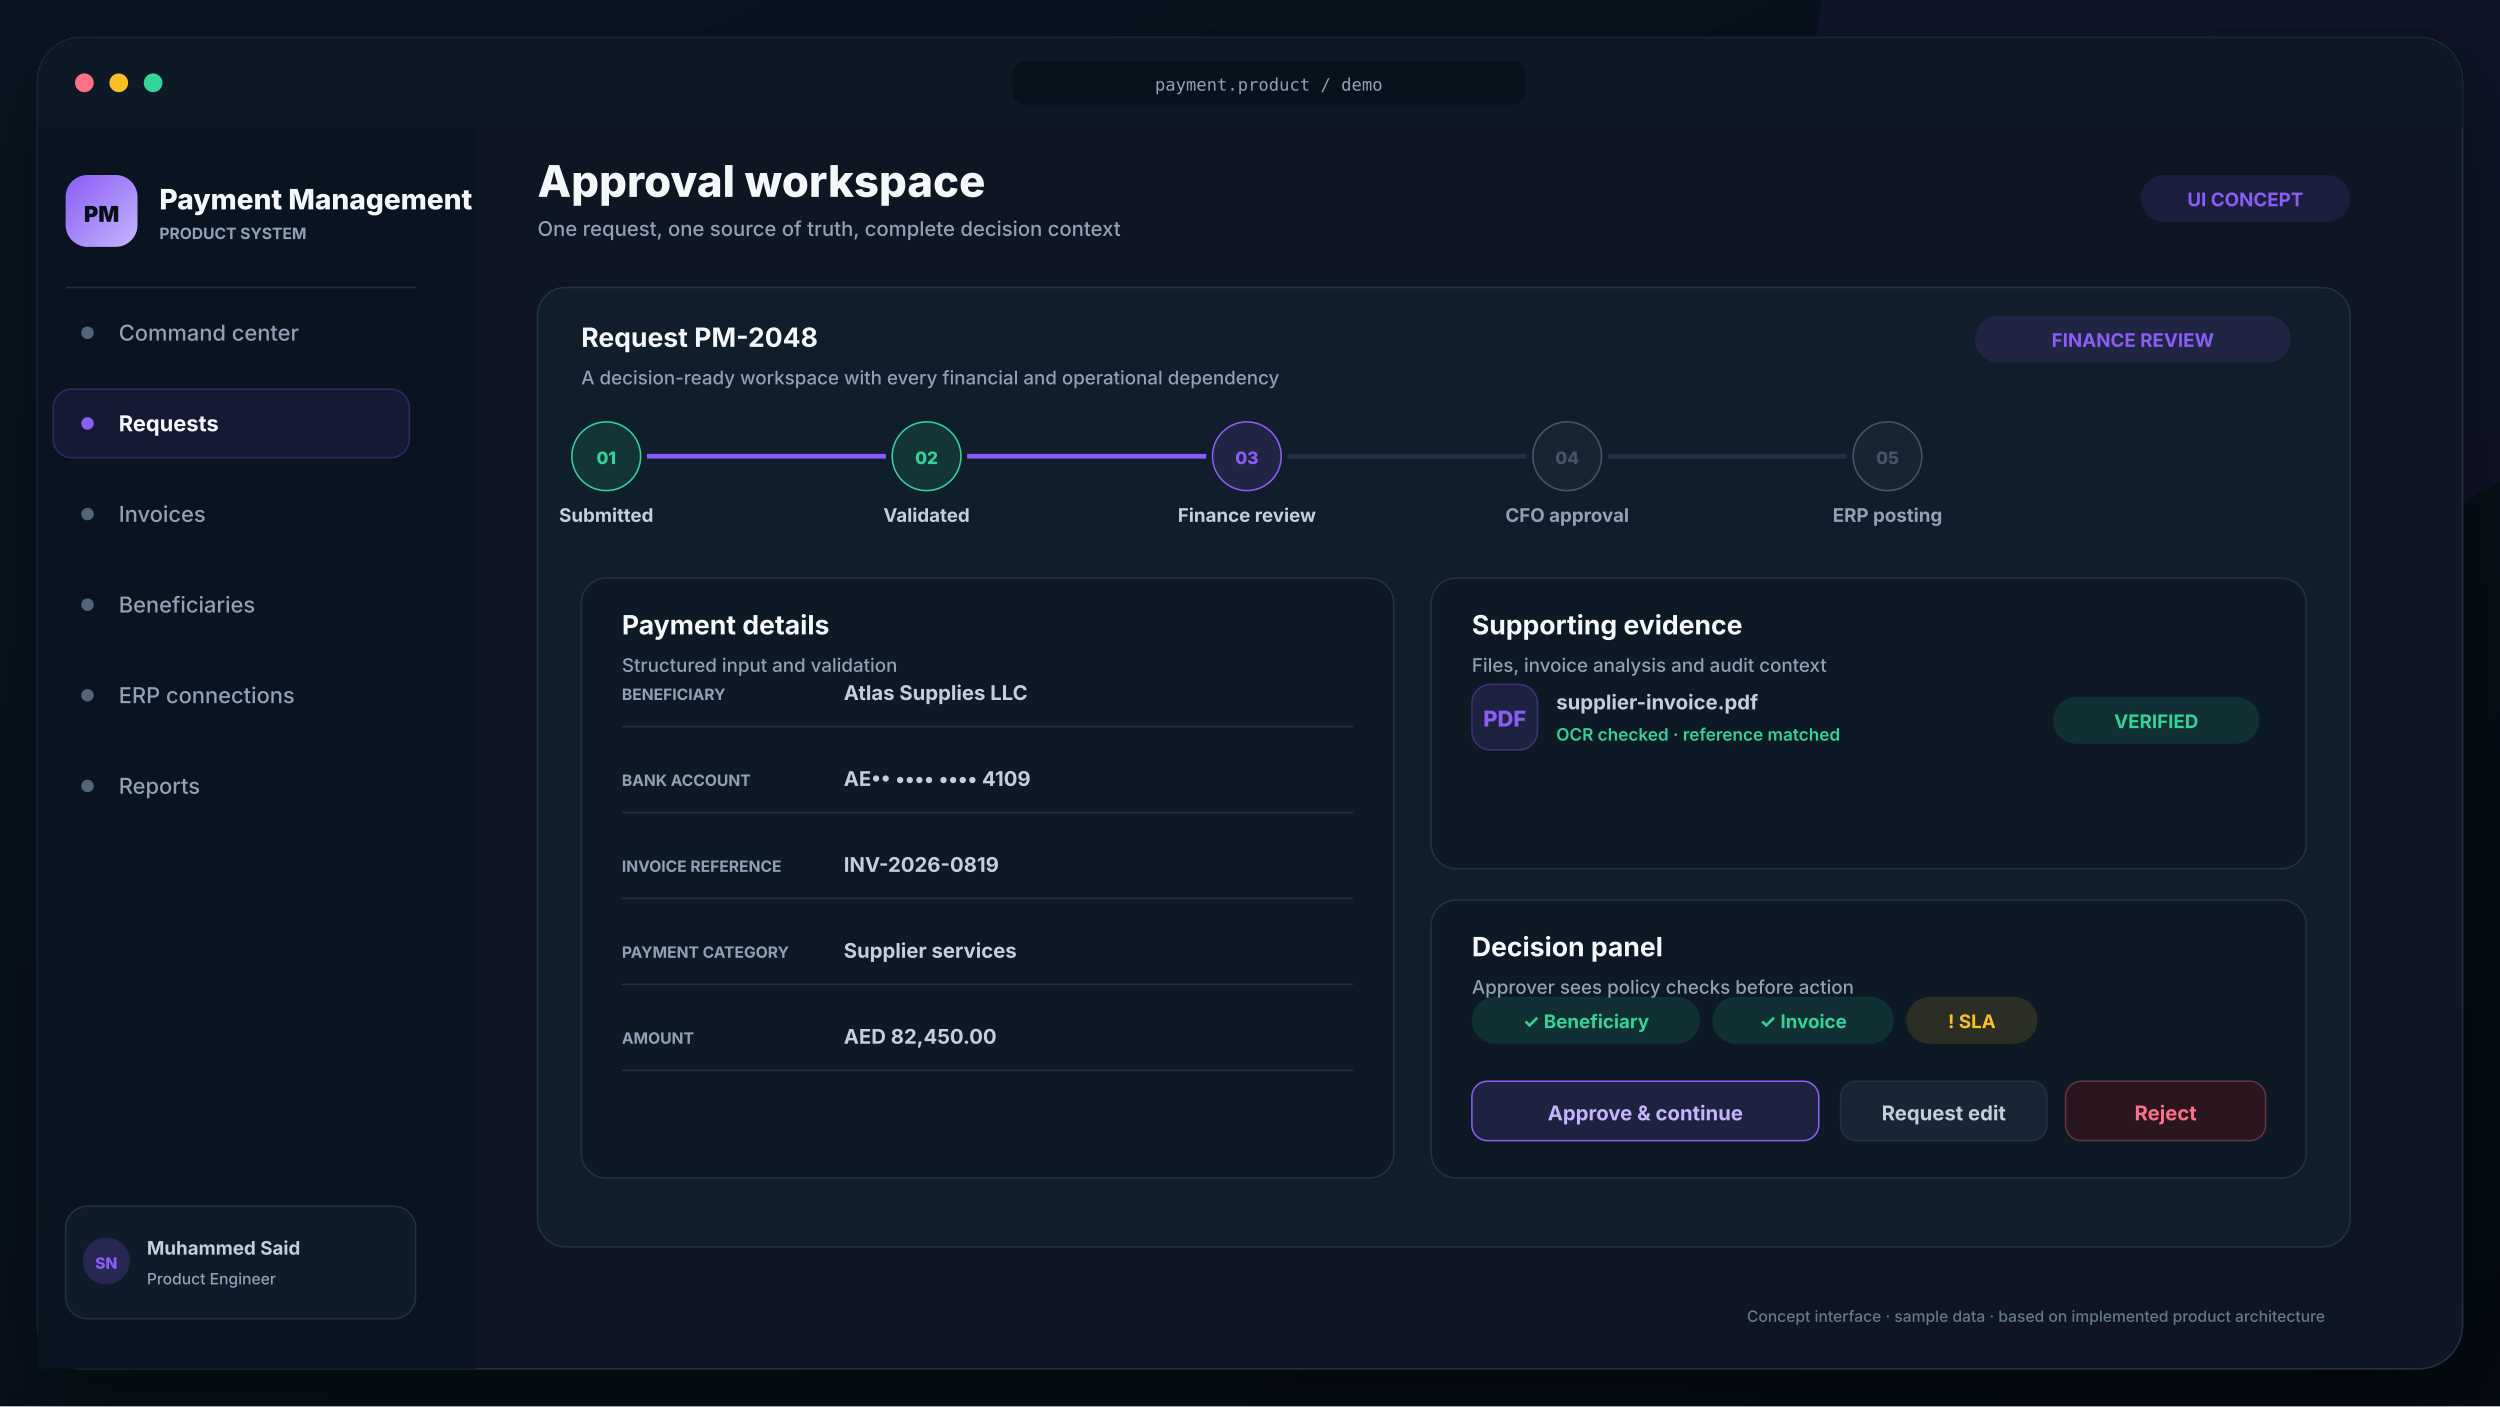
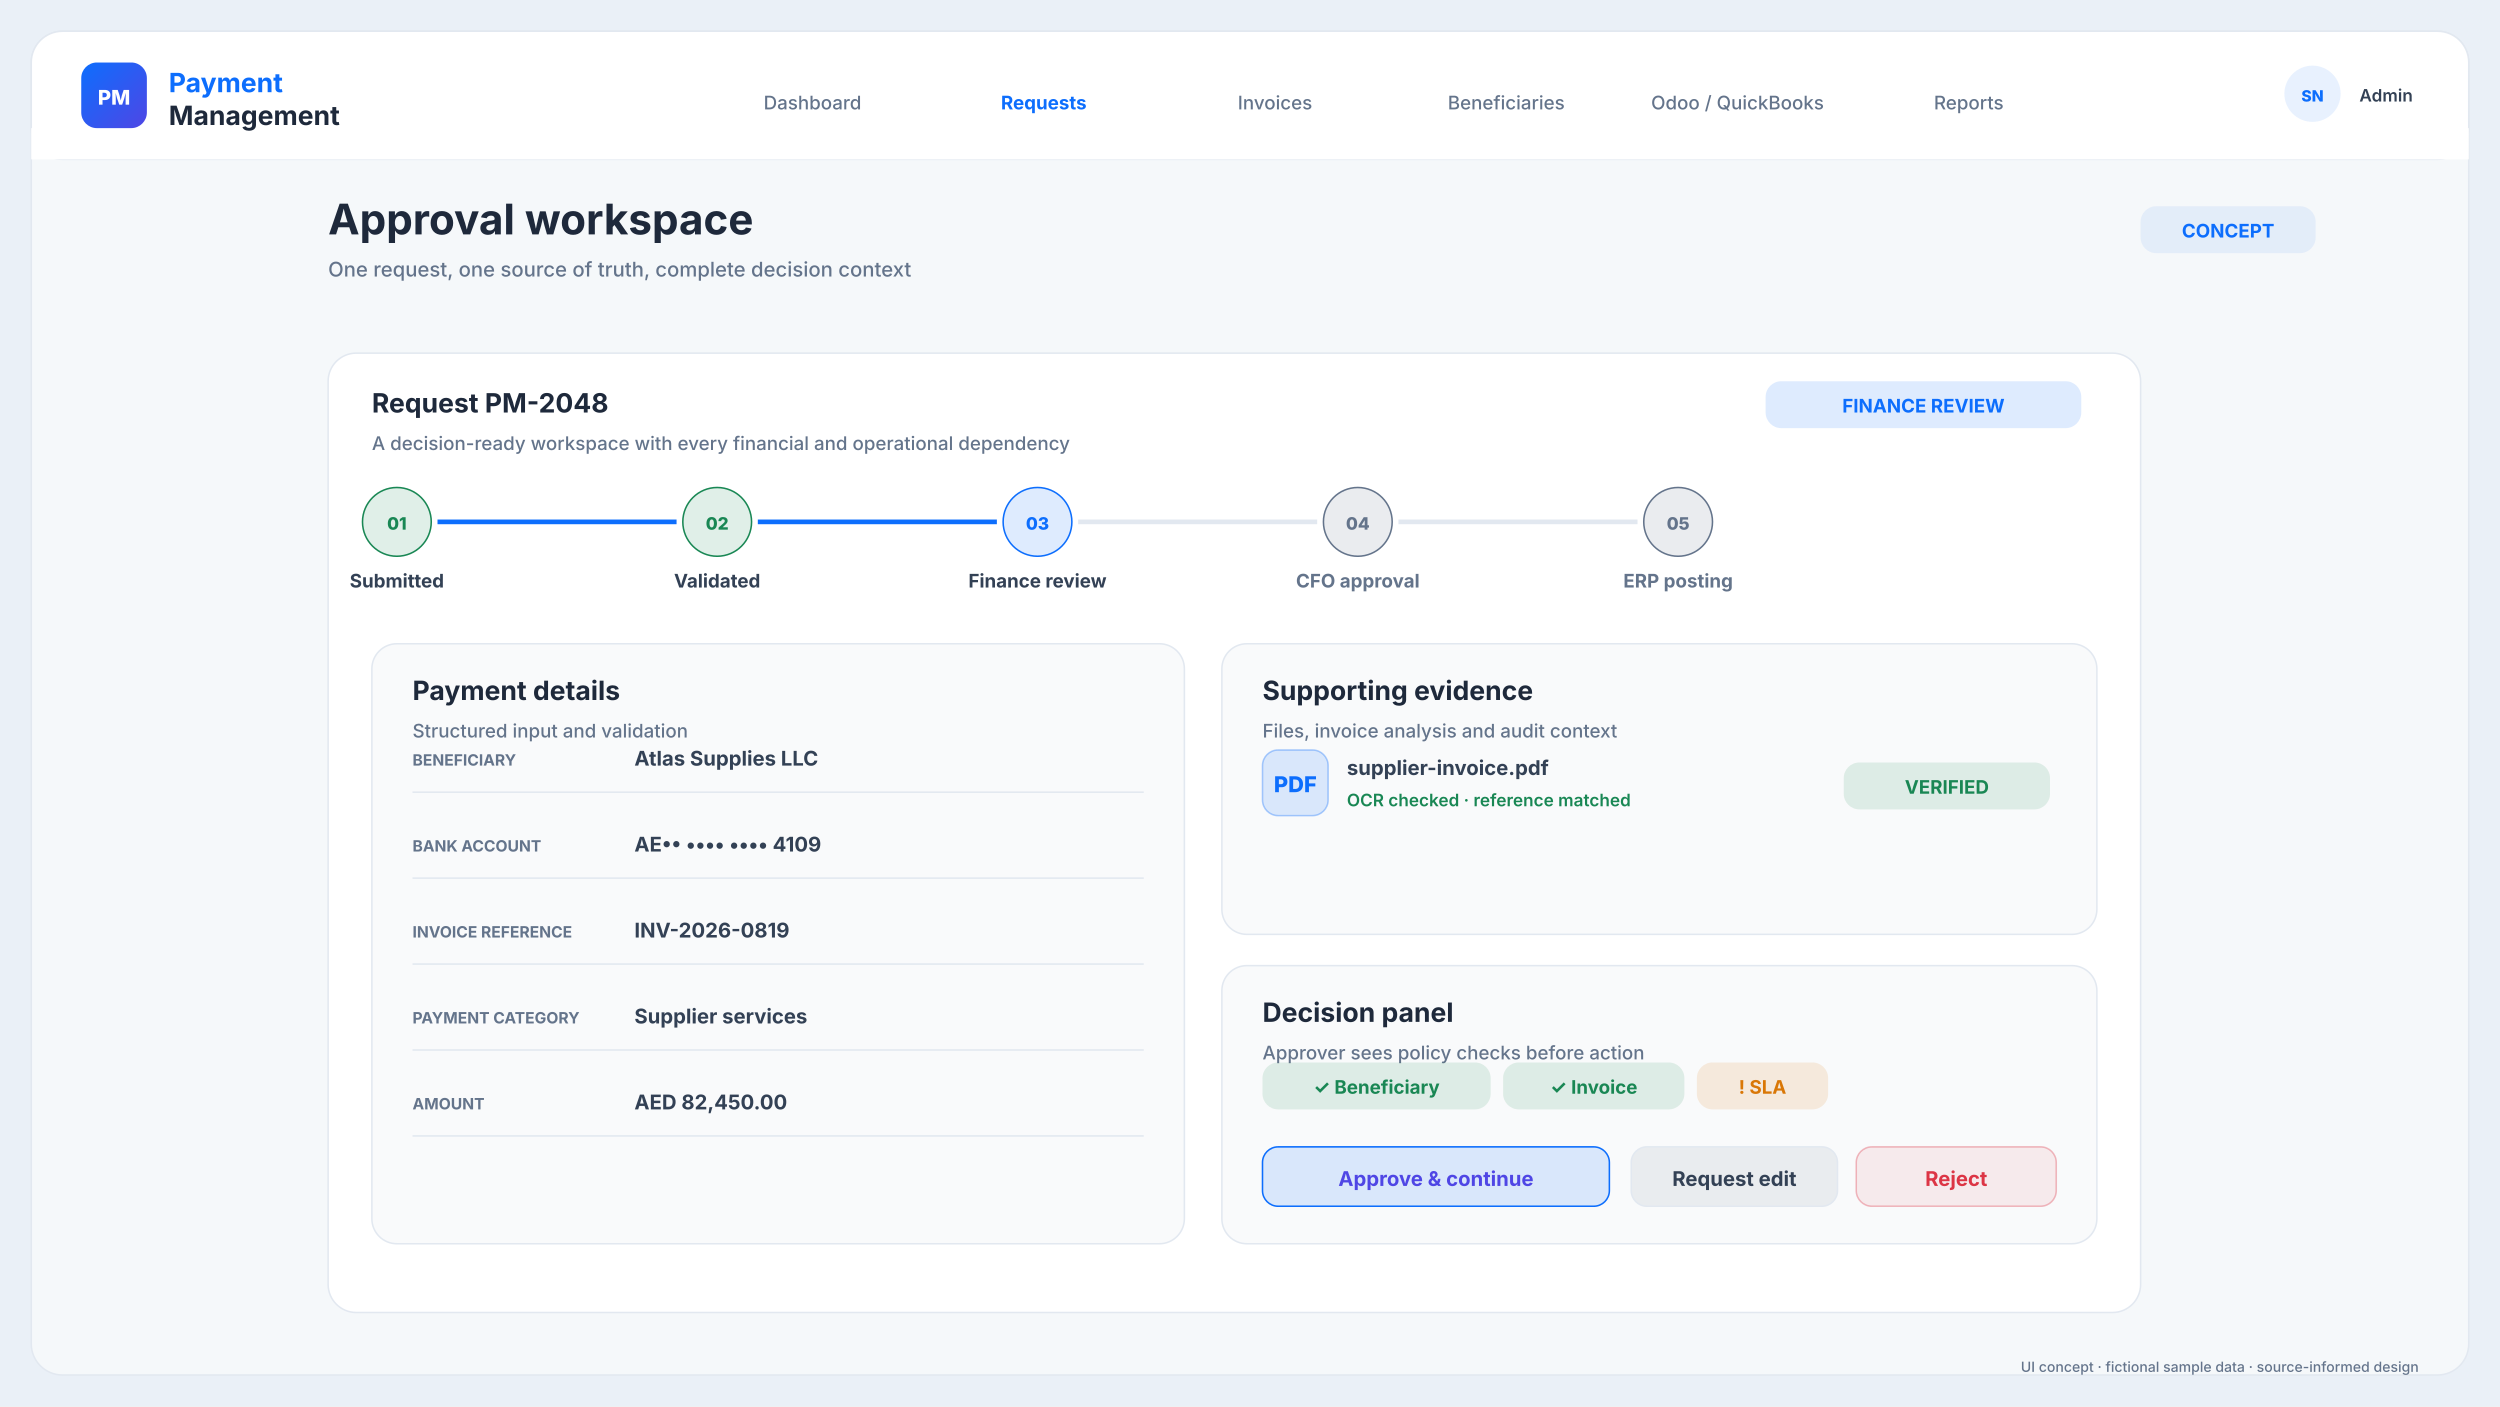
<svg xmlns="http://www.w3.org/2000/svg" width="1600" height="900" viewBox="0 0 1600 900">
  <defs>
-     <linearGradient id="bg" x1="0" y1="0" x2="1" y2="1">
-       <stop stop-color="#081521" />
-       <stop offset="1" stop-color="#050B12" />
+     <linearGradient id="brand" x1="0" y1="0" x2="1" y2="1">
+       <stop stop-color="#0D6EFD" />
+       <stop offset="1" stop-color="#4F46E5" />
    </linearGradient>
-     <linearGradient id="accent" x1="0" y1="0" x2="1" y2="1">
-       <stop stop-color="#8B5CF6" />
-       <stop offset="1" stop-color="#C4B5FD" />
-     </linearGradient>
-     <filter id="shadow">
-       <feDropShadow dx="0" dy="18" stdDeviation="28" flood-color="#000" flood-opacity=".35" />
+     <filter id="softShadow">
+       <feDropShadow dx="0" dy="10" stdDeviation="20" flood-color="#172033" flood-opacity=".14" />
    </filter>
  </defs>
-   <rect width="1600" height="900" fill="url(#bg)" />
-   <circle cx="1450" cy="60" r="290" fill="#8B5CF6" opacity=".06" />
-   <rect x="24" y="24" width="1552" height="852" rx="28" fill="#0B1622" stroke="#223243" filter="url(#shadow)" />
-   <rect x="24" y="24" width="1552" height="58" rx="28" fill="#0D1925" />
-   <rect x="24" y="56" width="1552" height="26" fill="#0D1925" />
-   <circle cx="54" cy="53" r="6" fill="#FB7185" stroke="none" />
-   <circle cx="76" cy="53" r="6" fill="#FBBF24" stroke="none" />
-   <circle cx="98" cy="53" r="6" fill="#34D399" stroke="none" />
-   <rect x="648" y="39" width="328" height="28" rx="8" fill="#08121C" stroke="none" stroke-width="1" />
-   <text x="812" y="58" fill="#8FA2B5" font-family="'SFMono-Regular', Consolas, monospace" font-size="11" font-weight="500" text-anchor="middle">payment.product / demo</text>
-   <rect x="24" y="82" width="280" height="794" fill="#0A1320" />
-   <rect x="42" y="112" width="46" height="46" rx="14" fill="url(#accent)" stroke="none" stroke-width="1" />
-   <text x="65" y="142" fill="#071019" font-family="Inter, ui-sans-serif, -apple-system, BlinkMacSystemFont, 'Segoe UI', sans-serif" font-size="14" font-weight="850" text-anchor="middle">PM</text>
-   <text x="102" y="134" fill="#F5F8FA" font-family="Inter, ui-sans-serif, -apple-system, BlinkMacSystemFont, 'Segoe UI', sans-serif" font-size="18" font-weight="760" text-anchor="start">Payment Management</text>
-   <text x="102" y="153" fill="#8FA2B5" font-family="Inter, ui-sans-serif, -apple-system, BlinkMacSystemFont, 'Segoe UI', sans-serif" font-size="10" font-weight="700" text-anchor="start">PRODUCT SYSTEM</text>
-   <line x1="42" y1="184" x2="266" y2="184" stroke="#223243" stroke-width="1" />
-   <circle cx="56" cy="213" r="4" fill="#526577" stroke="none" />
-   <text x="76" y="218" fill="#8FA2B5" font-family="Inter, ui-sans-serif, -apple-system, BlinkMacSystemFont, 'Segoe UI', sans-serif" font-size="14" font-weight="520" text-anchor="start">Command center</text>
-   <rect x="34" y="249" width="228" height="44" rx="12" fill="#8B5CF618" stroke="#8B5CF644" stroke-width="1" />
-   <circle cx="56" cy="271" r="4" fill="#8B5CF6" stroke="none" />
-   <text x="76" y="276" fill="#F5F8FA" font-family="Inter, ui-sans-serif, -apple-system, BlinkMacSystemFont, 'Segoe UI', sans-serif" font-size="14" font-weight="680" text-anchor="start">Requests</text>
-   <circle cx="56" cy="329" r="4" fill="#526577" stroke="none" />
-   <text x="76" y="334" fill="#8FA2B5" font-family="Inter, ui-sans-serif, -apple-system, BlinkMacSystemFont, 'Segoe UI', sans-serif" font-size="14" font-weight="520" text-anchor="start">Invoices</text>
-   <circle cx="56" cy="387" r="4" fill="#526577" stroke="none" />
-   <text x="76" y="392" fill="#8FA2B5" font-family="Inter, ui-sans-serif, -apple-system, BlinkMacSystemFont, 'Segoe UI', sans-serif" font-size="14" font-weight="520" text-anchor="start">Beneficiaries</text>
-   <circle cx="56" cy="445" r="4" fill="#526577" stroke="none" />
-   <text x="76" y="450" fill="#8FA2B5" font-family="Inter, ui-sans-serif, -apple-system, BlinkMacSystemFont, 'Segoe UI', sans-serif" font-size="14" font-weight="520" text-anchor="start">ERP connections</text>
-   <circle cx="56" cy="503" r="4" fill="#526577" stroke="none" />
-   <text x="76" y="508" fill="#8FA2B5" font-family="Inter, ui-sans-serif, -apple-system, BlinkMacSystemFont, 'Segoe UI', sans-serif" font-size="14" font-weight="520" text-anchor="start">Reports</text>
-   <rect x="42" y="772" width="224" height="72" rx="14" fill="#0E1C29" stroke="#223243" stroke-width="1" />
-   <circle cx="68" cy="807" r="15" fill="#8B5CF633" stroke="none" />
-   <text x="68" y="812" fill="#8B5CF6" font-family="Inter, ui-sans-serif, -apple-system, BlinkMacSystemFont, 'Segoe UI', sans-serif" font-size="10" font-weight="800" text-anchor="middle">SN</text>
-   <text x="94" y="803" fill="#C3CFD9" font-family="Inter, ui-sans-serif, -apple-system, BlinkMacSystemFont, 'Segoe UI', sans-serif" font-size="12" font-weight="650" text-anchor="start">Muhammed Said</text>
-   <text x="94" y="822" fill="#8FA2B5" font-family="Inter, ui-sans-serif, -apple-system, BlinkMacSystemFont, 'Segoe UI', sans-serif" font-size="10" font-weight="500" text-anchor="start">Product Engineer</text>
-   <text x="344" y="126" fill="#F5F8FA" font-family="Inter, ui-sans-serif, -apple-system, BlinkMacSystemFont, 'Segoe UI', sans-serif" font-size="28" font-weight="760" text-anchor="start">Approval workspace</text>
-   <text x="344" y="151" fill="#8FA2B5" font-family="Inter, ui-sans-serif, -apple-system, BlinkMacSystemFont, 'Segoe UI', sans-serif" font-size="13" font-weight="500" text-anchor="start">One request, one source of truth, complete decision context</text>
-   <rect x="1370" y="112" width="134" height="30" rx="15" fill="#8B5CF61F" stroke="none" stroke-width="1" />
-   <text x="1437" y="132" fill="#8B5CF6" font-family="Inter, ui-sans-serif, -apple-system, BlinkMacSystemFont, 'Segoe UI', sans-serif" font-size="12" font-weight="700" text-anchor="middle">UI CONCEPT</text>
-   <rect x="344" y="184" width="1160" height="614" rx="18" fill="#101D2A" stroke="#223243" stroke-width="1" />
-   <text x="372" y="222" fill="#F5F8FA" font-family="Inter, ui-sans-serif, -apple-system, BlinkMacSystemFont, 'Segoe UI', sans-serif" font-size="17" font-weight="720" text-anchor="start">Request PM-2048</text>
-   <text x="372" y="246" fill="#8FA2B5" font-family="Inter, ui-sans-serif, -apple-system, BlinkMacSystemFont, 'Segoe UI', sans-serif" font-size="12" font-weight="500" text-anchor="start">A decision-ready workspace with every financial and operational dependency</text>
-   <rect x="1264" y="202" width="202" height="30" rx="15" fill="#8B5CF622" stroke="none" stroke-width="1" />
-   <text x="1365" y="222" fill="#8B5CF6" font-family="Inter, ui-sans-serif, -apple-system, BlinkMacSystemFont, 'Segoe UI', sans-serif" font-size="12" font-weight="700" text-anchor="middle">FINANCE REVIEW</text>
-   <circle cx="388" cy="292" r="22" fill="#34D39922" stroke="#34D399" />
-   <text x="388" y="297" fill="#34D399" font-family="Inter, ui-sans-serif, -apple-system, BlinkMacSystemFont, 'Segoe UI', sans-serif" font-size="11" font-weight="800" text-anchor="middle">01</text>
-   <line x1="414" y1="292" x2="567" y2="292" stroke="#8B5CF6" stroke-width="3" />
-   <text x="388" y="334" fill="#C3CFD9" font-family="Inter, ui-sans-serif, -apple-system, BlinkMacSystemFont, 'Segoe UI', sans-serif" font-size="12" font-weight="650" text-anchor="middle">Submitted</text>
-   <circle cx="593" cy="292" r="22" fill="#34D39922" stroke="#34D399" />
-   <text x="593" y="297" fill="#34D399" font-family="Inter, ui-sans-serif, -apple-system, BlinkMacSystemFont, 'Segoe UI', sans-serif" font-size="11" font-weight="800" text-anchor="middle">02</text>
-   <line x1="619" y1="292" x2="772" y2="292" stroke="#8B5CF6" stroke-width="3" />
-   <text x="593" y="334" fill="#C3CFD9" font-family="Inter, ui-sans-serif, -apple-system, BlinkMacSystemFont, 'Segoe UI', sans-serif" font-size="12" font-weight="650" text-anchor="middle">Validated</text>
-   <circle cx="798" cy="292" r="22" fill="#8B5CF622" stroke="#8B5CF6" />
-   <text x="798" y="297" fill="#8B5CF6" font-family="Inter, ui-sans-serif, -apple-system, BlinkMacSystemFont, 'Segoe UI', sans-serif" font-size="11" font-weight="800" text-anchor="middle">03</text>
-   <line x1="824" y1="292" x2="977" y2="292" stroke="#223243" stroke-width="3" />
-   <text x="798" y="334" fill="#C3CFD9" font-family="Inter, ui-sans-serif, -apple-system, BlinkMacSystemFont, 'Segoe UI', sans-serif" font-size="12" font-weight="650" text-anchor="middle">Finance review</text>
-   <circle cx="1003" cy="292" r="22" fill="#44556922" stroke="#445569" />
-   <text x="1003" y="297" fill="#445569" font-family="Inter, ui-sans-serif, -apple-system, BlinkMacSystemFont, 'Segoe UI', sans-serif" font-size="11" font-weight="800" text-anchor="middle">04</text>
-   <line x1="1029" y1="292" x2="1182" y2="292" stroke="#223243" stroke-width="3" />
-   <text x="1003" y="334" fill="#8FA2B5" font-family="Inter, ui-sans-serif, -apple-system, BlinkMacSystemFont, 'Segoe UI', sans-serif" font-size="12" font-weight="650" text-anchor="middle">CFO approval</text>
-   <circle cx="1208" cy="292" r="22" fill="#44556922" stroke="#445569" />
-   <text x="1208" y="297" fill="#445569" font-family="Inter, ui-sans-serif, -apple-system, BlinkMacSystemFont, 'Segoe UI', sans-serif" font-size="11" font-weight="800" text-anchor="middle">05</text>
-   <text x="1208" y="334" fill="#8FA2B5" font-family="Inter, ui-sans-serif, -apple-system, BlinkMacSystemFont, 'Segoe UI', sans-serif" font-size="12" font-weight="650" text-anchor="middle">ERP posting</text>
-   <rect x="372" y="370" width="520" height="384" rx="16" fill="#0D1925" stroke="#223243" stroke-width="1" />
-   <text x="398" y="406" fill="#F5F8FA" font-family="Inter, ui-sans-serif, -apple-system, BlinkMacSystemFont, 'Segoe UI', sans-serif" font-size="17" font-weight="720" text-anchor="start">Payment details</text>
-   <text x="398" y="430" fill="#8FA2B5" font-family="Inter, ui-sans-serif, -apple-system, BlinkMacSystemFont, 'Segoe UI', sans-serif" font-size="12" font-weight="500" text-anchor="start">Structured input and validation</text>
-   <text x="398" y="448" fill="#8FA2B5" font-family="Inter, ui-sans-serif, -apple-system, BlinkMacSystemFont, 'Segoe UI', sans-serif" font-size="10" font-weight="750" text-anchor="start">BENEFICIARY</text>
-   <text x="540" y="448" fill="#C3CFD9" font-family="Inter, ui-sans-serif, -apple-system, BlinkMacSystemFont, 'Segoe UI', sans-serif" font-size="13" font-weight="650" text-anchor="start">Atlas Supplies LLC</text>
-   <line x1="398" y1="465" x2="866" y2="465" stroke="#223243" stroke-width="1" />
-   <text x="398" y="503" fill="#8FA2B5" font-family="Inter, ui-sans-serif, -apple-system, BlinkMacSystemFont, 'Segoe UI', sans-serif" font-size="10" font-weight="750" text-anchor="start">BANK ACCOUNT</text>
-   <text x="540" y="503" fill="#C3CFD9" font-family="Inter, ui-sans-serif, -apple-system, BlinkMacSystemFont, 'Segoe UI', sans-serif" font-size="13" font-weight="650" text-anchor="start">AE•• •••• •••• 4109</text>
-   <line x1="398" y1="520" x2="866" y2="520" stroke="#223243" stroke-width="1" />
-   <text x="398" y="558" fill="#8FA2B5" font-family="Inter, ui-sans-serif, -apple-system, BlinkMacSystemFont, 'Segoe UI', sans-serif" font-size="10" font-weight="750" text-anchor="start">INVOICE REFERENCE</text>
-   <text x="540" y="558" fill="#C3CFD9" font-family="Inter, ui-sans-serif, -apple-system, BlinkMacSystemFont, 'Segoe UI', sans-serif" font-size="13" font-weight="650" text-anchor="start">INV-2026-0819</text>
-   <line x1="398" y1="575" x2="866" y2="575" stroke="#223243" stroke-width="1" />
-   <text x="398" y="613" fill="#8FA2B5" font-family="Inter, ui-sans-serif, -apple-system, BlinkMacSystemFont, 'Segoe UI', sans-serif" font-size="10" font-weight="750" text-anchor="start">PAYMENT CATEGORY</text>
-   <text x="540" y="613" fill="#C3CFD9" font-family="Inter, ui-sans-serif, -apple-system, BlinkMacSystemFont, 'Segoe UI', sans-serif" font-size="13" font-weight="650" text-anchor="start">Supplier services</text>
-   <line x1="398" y1="630" x2="866" y2="630" stroke="#223243" stroke-width="1" />
-   <text x="398" y="668" fill="#8FA2B5" font-family="Inter, ui-sans-serif, -apple-system, BlinkMacSystemFont, 'Segoe UI', sans-serif" font-size="10" font-weight="750" text-anchor="start">AMOUNT</text>
-   <text x="540" y="668" fill="#C3CFD9" font-family="Inter, ui-sans-serif, -apple-system, BlinkMacSystemFont, 'Segoe UI', sans-serif" font-size="13" font-weight="650" text-anchor="start">AED 82,450.00</text>
-   <line x1="398" y1="685" x2="866" y2="685" stroke="#223243" stroke-width="1" />
-   <rect x="916" y="370" width="560" height="186" rx="16" fill="#0D1925" stroke="#223243" stroke-width="1" />
-   <text x="942" y="406" fill="#F5F8FA" font-family="Inter, ui-sans-serif, -apple-system, BlinkMacSystemFont, 'Segoe UI', sans-serif" font-size="17" font-weight="720" text-anchor="start">Supporting evidence</text>
-   <text x="942" y="430" fill="#8FA2B5" font-family="Inter, ui-sans-serif, -apple-system, BlinkMacSystemFont, 'Segoe UI', sans-serif" font-size="12" font-weight="500" text-anchor="start">Files, invoice analysis and audit context</text>
-   <rect x="942" y="438" width="42" height="42" rx="12" fill="#8B5CF622" stroke="#8B5CF655" stroke-width="1" />
-   <text x="963" y="465" fill="#8B5CF6" font-family="Inter, ui-sans-serif, -apple-system, BlinkMacSystemFont, 'Segoe UI', sans-serif" font-size="14" font-weight="800" text-anchor="middle">PDF</text>
-   <text x="996" y="454" fill="#C3CFD9" font-family="Inter, ui-sans-serif, -apple-system, BlinkMacSystemFont, 'Segoe UI', sans-serif" font-size="13" font-weight="650" text-anchor="start">supplier-invoice.pdf</text>
-   <text x="996" y="474" fill="#34D399" font-family="Inter, ui-sans-serif, -apple-system, BlinkMacSystemFont, 'Segoe UI', sans-serif" font-size="11" font-weight="600" text-anchor="start">OCR checked · reference matched</text>
-   <rect x="1314" y="446" width="132" height="30" rx="15" fill="#34D39920" stroke="none" stroke-width="1" />
-   <text x="1380" y="466" fill="#34D399" font-family="Inter, ui-sans-serif, -apple-system, BlinkMacSystemFont, 'Segoe UI', sans-serif" font-size="12" font-weight="700" text-anchor="middle">VERIFIED</text>
-   <rect x="916" y="576" width="560" height="178" rx="16" fill="#0D1925" stroke="#223243" stroke-width="1" />
-   <text x="942" y="612" fill="#F5F8FA" font-family="Inter, ui-sans-serif, -apple-system, BlinkMacSystemFont, 'Segoe UI', sans-serif" font-size="17" font-weight="720" text-anchor="start">Decision panel</text>
-   <text x="942" y="636" fill="#8FA2B5" font-family="Inter, ui-sans-serif, -apple-system, BlinkMacSystemFont, 'Segoe UI', sans-serif" font-size="12" font-weight="500" text-anchor="start">Approver sees policy checks before action</text>
-   <rect x="942" y="638" width="146" height="30" rx="15" fill="#34D39920" stroke="none" stroke-width="1" />
-   <text x="1015" y="658" fill="#34D399" font-family="Inter, ui-sans-serif, -apple-system, BlinkMacSystemFont, 'Segoe UI', sans-serif" font-size="12" font-weight="700" text-anchor="middle">✓ Beneficiary</text>
-   <rect x="1096" y="638" width="116" height="30" rx="15" fill="#34D39920" stroke="none" stroke-width="1" />
-   <text x="1154" y="658" fill="#34D399" font-family="Inter, ui-sans-serif, -apple-system, BlinkMacSystemFont, 'Segoe UI', sans-serif" font-size="12" font-weight="700" text-anchor="middle">✓ Invoice</text>
-   <rect x="1220" y="638" width="84" height="30" rx="15" fill="#FBBF2420" stroke="none" stroke-width="1" />
-   <text x="1262" y="658" fill="#FBBF24" font-family="Inter, ui-sans-serif, -apple-system, BlinkMacSystemFont, 'Segoe UI', sans-serif" font-size="12" font-weight="700" text-anchor="middle">! SLA</text>
-   <rect x="942" y="692" width="222" height="38" rx="10" fill="#8B5CF622" stroke="#8B5CF6" stroke-width="1" />
-   <text x="1053" y="717" fill="#C4B5FD" font-family="Inter, ui-sans-serif, -apple-system, BlinkMacSystemFont, 'Segoe UI', sans-serif" font-size="13" font-weight="700" text-anchor="middle">Approve &amp; continue</text>
-   <rect x="1178" y="692" width="132" height="38" rx="10" fill="#162635" stroke="#223243" stroke-width="1" />
-   <text x="1244" y="717" fill="#C3CFD9" font-family="Inter, ui-sans-serif, -apple-system, BlinkMacSystemFont, 'Segoe UI', sans-serif" font-size="13" font-weight="650" text-anchor="middle">Request edit</text>
-   <rect x="1322" y="692" width="128" height="38" rx="10" fill="#2B1620" stroke="#FB718555" stroke-width="1" />
-   <text x="1386" y="717" fill="#FB7185" font-family="Inter, ui-sans-serif, -apple-system, BlinkMacSystemFont, 'Segoe UI', sans-serif" font-size="13" font-weight="650" text-anchor="middle">Reject</text>
-   <text x="1488" y="846" fill="#64788B" font-family="Inter, ui-sans-serif, -apple-system, BlinkMacSystemFont, 'Segoe UI', sans-serif" font-size="10" font-weight="500" text-anchor="end">Concept interface · sample data · based on implemented product architecture</text>
+   <rect width="1600" height="900" fill="#EAF0F7" />
+   <rect x="20" y="20" width="1560" height="860" rx="20" fill="#F5F8FA" stroke="#E2E8F0" stroke-width="1" />
+   <rect x="20" y="20" width="1560" height="82" rx="20" fill="#FFFFFF" stroke="#E2E8F0" stroke-width="1" />
+   <rect x="20" y="82" width="1560" height="20" rx="0" fill="#FFFFFF" stroke="none" stroke-width="1" />
+   <rect x="52" y="40" width="42" height="42" rx="10" fill="url(#brand)" stroke="none" stroke-width="1" />
+   <text x="73" y="67" fill="#FFFFFF" font-family="Poppins, Inter, ui-sans-serif, sans-serif" font-size="13" font-weight="800" text-anchor="middle">PM</text>
+   <text x="108" y="59" fill="#0D6EFD" font-family="Poppins, Inter, ui-sans-serif, sans-serif" font-size="17" font-weight="750" text-anchor="start">Payment</text>
+   <text x="108" y="80" fill="#1E293B" font-family="Poppins, Inter, ui-sans-serif, sans-serif" font-size="17" font-weight="750" text-anchor="start">Management</text>
+   <text x="520" y="70" fill="#64748B" font-family="Poppins, Inter, ui-sans-serif, sans-serif" font-size="12" font-weight="550" text-anchor="middle">Dashboard</text>
+   <text x="668" y="70" fill="#0D6EFD" font-family="Poppins, Inter, ui-sans-serif, sans-serif" font-size="12" font-weight="700" text-anchor="middle">Requests</text>
+   <text x="816" y="70" fill="#64748B" font-family="Poppins, Inter, ui-sans-serif, sans-serif" font-size="12" font-weight="550" text-anchor="middle">Invoices</text>
+   <text x="964" y="70" fill="#64748B" font-family="Poppins, Inter, ui-sans-serif, sans-serif" font-size="12" font-weight="550" text-anchor="middle">Beneficiaries</text>
+   <text x="1112" y="70" fill="#64748B" font-family="Poppins, Inter, ui-sans-serif, sans-serif" font-size="12" font-weight="550" text-anchor="middle">Odoo / QuickBooks</text>
+   <text x="1260" y="70" fill="#64748B" font-family="Poppins, Inter, ui-sans-serif, sans-serif" font-size="12" font-weight="550" text-anchor="middle">Reports</text>
+   <circle cx="1480" cy="60" r="18" fill="#0D6EFD18" stroke="none" />
+   <text x="1480" y="65" fill="#0D6EFD" font-family="Poppins, Inter, ui-sans-serif, sans-serif" font-size="10" font-weight="800" text-anchor="middle">SN</text>
+   <text x="1510" y="65" fill="#334155" font-family="Poppins, Inter, ui-sans-serif, sans-serif" font-size="11" font-weight="600" text-anchor="start">Admin</text>
+   <text x="210" y="150" fill="#1E293B" font-family="Poppins, Inter, ui-sans-serif, sans-serif" font-size="27" font-weight="720" text-anchor="start">Approval workspace</text>
+   <text x="210" y="177" fill="#64748B" font-family="Poppins, Inter, ui-sans-serif, sans-serif" font-size="13" font-weight="500" text-anchor="start">One request, one source of truth, complete decision context</text>
+   <rect x="1370" y="132" width="112" height="30" rx="10" fill="#0D6EFD14" stroke="none" stroke-width="1" />
+   <text x="1426" y="152" fill="#0D6EFD" font-family="Poppins, Inter, ui-sans-serif, sans-serif" font-size="12" font-weight="700" text-anchor="middle">CONCEPT</text>
+   <g transform="translate(-134 42)">
+     <rect x="344" y="184" width="1160" height="614" rx="18" fill="#FFFFFF" stroke="#E2E8F0" stroke-width="1" />
+     <text x="372" y="222" fill="#1E293B" font-family="Poppins, Inter, ui-sans-serif, sans-serif" font-size="17" font-weight="720" text-anchor="start">Request PM-2048</text>
+     <text x="372" y="246" fill="#64748B" font-family="Poppins, Inter, ui-sans-serif, sans-serif" font-size="12" font-weight="500" text-anchor="start">A decision-ready workspace with every financial and operational dependency</text>
+     <rect x="1264" y="202" width="202" height="30" rx="10" fill="#0D6EFD22" stroke="none" stroke-width="1" />
+     <text x="1365" y="222" fill="#0D6EFD" font-family="Poppins, Inter, ui-sans-serif, sans-serif" font-size="12" font-weight="700" text-anchor="middle">FINANCE REVIEW</text>
+     <circle cx="388" cy="292" r="22" fill="#19875422" stroke="#198754" />
+     <text x="388" y="297" fill="#198754" font-family="Poppins, Inter, ui-sans-serif, sans-serif" font-size="11" font-weight="800" text-anchor="middle">01</text>
+     <line x1="414" y1="292" x2="567" y2="292" stroke="#0D6EFD" stroke-width="3" />
+     <text x="388" y="334" fill="#334155" font-family="Poppins, Inter, ui-sans-serif, sans-serif" font-size="12" font-weight="650" text-anchor="middle">Submitted</text>
+     <circle cx="593" cy="292" r="22" fill="#19875422" stroke="#198754" />
+     <text x="593" y="297" fill="#198754" font-family="Poppins, Inter, ui-sans-serif, sans-serif" font-size="11" font-weight="800" text-anchor="middle">02</text>
+     <line x1="619" y1="292" x2="772" y2="292" stroke="#0D6EFD" stroke-width="3" />
+     <text x="593" y="334" fill="#334155" font-family="Poppins, Inter, ui-sans-serif, sans-serif" font-size="12" font-weight="650" text-anchor="middle">Validated</text>
+     <circle cx="798" cy="292" r="22" fill="#0D6EFD22" stroke="#0D6EFD" />
+     <text x="798" y="297" fill="#0D6EFD" font-family="Poppins, Inter, ui-sans-serif, sans-serif" font-size="11" font-weight="800" text-anchor="middle">03</text>
+     <line x1="824" y1="292" x2="977" y2="292" stroke="#E2E8F0" stroke-width="3" />
+     <text x="798" y="334" fill="#334155" font-family="Poppins, Inter, ui-sans-serif, sans-serif" font-size="12" font-weight="650" text-anchor="middle">Finance review</text>
+     <circle cx="1003" cy="292" r="22" fill="#64748B22" stroke="#64748B" />
+     <text x="1003" y="297" fill="#64748B" font-family="Poppins, Inter, ui-sans-serif, sans-serif" font-size="11" font-weight="800" text-anchor="middle">04</text>
+     <line x1="1029" y1="292" x2="1182" y2="292" stroke="#E2E8F0" stroke-width="3" />
+     <text x="1003" y="334" fill="#64748B" font-family="Poppins, Inter, ui-sans-serif, sans-serif" font-size="12" font-weight="650" text-anchor="middle">CFO approval</text>
+     <circle cx="1208" cy="292" r="22" fill="#64748B22" stroke="#64748B" />
+     <text x="1208" y="297" fill="#64748B" font-family="Poppins, Inter, ui-sans-serif, sans-serif" font-size="11" font-weight="800" text-anchor="middle">05</text>
+     <text x="1208" y="334" fill="#64748B" font-family="Poppins, Inter, ui-sans-serif, sans-serif" font-size="12" font-weight="650" text-anchor="middle">ERP posting</text>
+     <rect x="372" y="370" width="520" height="384" rx="16" fill="#F9FAFB" stroke="#E2E8F0" stroke-width="1" />
+     <text x="398" y="406" fill="#1E293B" font-family="Poppins, Inter, ui-sans-serif, sans-serif" font-size="17" font-weight="720" text-anchor="start">Payment details</text>
+     <text x="398" y="430" fill="#64748B" font-family="Poppins, Inter, ui-sans-serif, sans-serif" font-size="12" font-weight="500" text-anchor="start">Structured input and validation</text>
+     <text x="398" y="448" fill="#64748B" font-family="Poppins, Inter, ui-sans-serif, sans-serif" font-size="10" font-weight="750" text-anchor="start">BENEFICIARY</text>
+     <text x="540" y="448" fill="#334155" font-family="Poppins, Inter, ui-sans-serif, sans-serif" font-size="13" font-weight="650" text-anchor="start">Atlas Supplies LLC</text>
+     <line x1="398" y1="465" x2="866" y2="465" stroke="#E2E8F0" stroke-width="1" />
+     <text x="398" y="503" fill="#64748B" font-family="Poppins, Inter, ui-sans-serif, sans-serif" font-size="10" font-weight="750" text-anchor="start">BANK ACCOUNT</text>
+     <text x="540" y="503" fill="#334155" font-family="Poppins, Inter, ui-sans-serif, sans-serif" font-size="13" font-weight="650" text-anchor="start">AE•• •••• •••• 4109</text>
+     <line x1="398" y1="520" x2="866" y2="520" stroke="#E2E8F0" stroke-width="1" />
+     <text x="398" y="558" fill="#64748B" font-family="Poppins, Inter, ui-sans-serif, sans-serif" font-size="10" font-weight="750" text-anchor="start">INVOICE REFERENCE</text>
+     <text x="540" y="558" fill="#334155" font-family="Poppins, Inter, ui-sans-serif, sans-serif" font-size="13" font-weight="650" text-anchor="start">INV-2026-0819</text>
+     <line x1="398" y1="575" x2="866" y2="575" stroke="#E2E8F0" stroke-width="1" />
+     <text x="398" y="613" fill="#64748B" font-family="Poppins, Inter, ui-sans-serif, sans-serif" font-size="10" font-weight="750" text-anchor="start">PAYMENT CATEGORY</text>
+     <text x="540" y="613" fill="#334155" font-family="Poppins, Inter, ui-sans-serif, sans-serif" font-size="13" font-weight="650" text-anchor="start">Supplier services</text>
+     <line x1="398" y1="630" x2="866" y2="630" stroke="#E2E8F0" stroke-width="1" />
+     <text x="398" y="668" fill="#64748B" font-family="Poppins, Inter, ui-sans-serif, sans-serif" font-size="10" font-weight="750" text-anchor="start">AMOUNT</text>
+     <text x="540" y="668" fill="#334155" font-family="Poppins, Inter, ui-sans-serif, sans-serif" font-size="13" font-weight="650" text-anchor="start">AED 82,450.00</text>
+     <line x1="398" y1="685" x2="866" y2="685" stroke="#E2E8F0" stroke-width="1" />
+     <rect x="916" y="370" width="560" height="186" rx="16" fill="#F9FAFB" stroke="#E2E8F0" stroke-width="1" />
+     <text x="942" y="406" fill="#1E293B" font-family="Poppins, Inter, ui-sans-serif, sans-serif" font-size="17" font-weight="720" text-anchor="start">Supporting evidence</text>
+     <text x="942" y="430" fill="#64748B" font-family="Poppins, Inter, ui-sans-serif, sans-serif" font-size="12" font-weight="500" text-anchor="start">Files, invoice analysis and audit context</text>
+     <rect x="942" y="438" width="42" height="42" rx="10" fill="#0D6EFD22" stroke="#0D6EFD55" stroke-width="1" />
+     <text x="963" y="465" fill="#0D6EFD" font-family="Poppins, Inter, ui-sans-serif, sans-serif" font-size="14" font-weight="800" text-anchor="middle">PDF</text>
+     <text x="996" y="454" fill="#334155" font-family="Poppins, Inter, ui-sans-serif, sans-serif" font-size="13" font-weight="650" text-anchor="start">supplier-invoice.pdf</text>
+     <text x="996" y="474" fill="#198754" font-family="Poppins, Inter, ui-sans-serif, sans-serif" font-size="11" font-weight="600" text-anchor="start">OCR checked · reference matched</text>
+     <rect x="1314" y="446" width="132" height="30" rx="10" fill="#19875420" stroke="none" stroke-width="1" />
+     <text x="1380" y="466" fill="#198754" font-family="Poppins, Inter, ui-sans-serif, sans-serif" font-size="12" font-weight="700" text-anchor="middle">VERIFIED</text>
+     <rect x="916" y="576" width="560" height="178" rx="16" fill="#F9FAFB" stroke="#E2E8F0" stroke-width="1" />
+     <text x="942" y="612" fill="#1E293B" font-family="Poppins, Inter, ui-sans-serif, sans-serif" font-size="17" font-weight="720" text-anchor="start">Decision panel</text>
+     <text x="942" y="636" fill="#64748B" font-family="Poppins, Inter, ui-sans-serif, sans-serif" font-size="12" font-weight="500" text-anchor="start">Approver sees policy checks before action</text>
+     <rect x="942" y="638" width="146" height="30" rx="10" fill="#19875420" stroke="none" stroke-width="1" />
+     <text x="1015" y="658" fill="#198754" font-family="Poppins, Inter, ui-sans-serif, sans-serif" font-size="12" font-weight="700" text-anchor="middle">✓ Beneficiary</text>
+     <rect x="1096" y="638" width="116" height="30" rx="10" fill="#19875420" stroke="none" stroke-width="1" />
+     <text x="1154" y="658" fill="#198754" font-family="Poppins, Inter, ui-sans-serif, sans-serif" font-size="12" font-weight="700" text-anchor="middle">✓ Invoice</text>
+     <rect x="1220" y="638" width="84" height="30" rx="10" fill="#D9770620" stroke="none" stroke-width="1" />
+     <text x="1262" y="658" fill="#D97706" font-family="Poppins, Inter, ui-sans-serif, sans-serif" font-size="12" font-weight="700" text-anchor="middle">! SLA</text>
+     <rect x="942" y="692" width="222" height="38" rx="10" fill="#0D6EFD22" stroke="#0D6EFD" stroke-width="1" />
+     <text x="1053" y="717" fill="#4F46E5" font-family="Poppins, Inter, ui-sans-serif, sans-serif" font-size="13" font-weight="700" text-anchor="middle">Approve &amp; continue</text>
+     <rect x="1178" y="692" width="132" height="38" rx="10" fill="#E9ECEF" stroke="#E2E8F0" stroke-width="1" />
+     <text x="1244" y="717" fill="#334155" font-family="Poppins, Inter, ui-sans-serif, sans-serif" font-size="13" font-weight="650" text-anchor="middle">Request edit</text>
+     <rect x="1322" y="692" width="128" height="38" rx="10" fill="#DC354514" stroke="#DC354555" stroke-width="1" />
+     <text x="1386" y="717" fill="#DC3545" font-family="Poppins, Inter, ui-sans-serif, sans-serif" font-size="13" font-weight="650" text-anchor="middle">Reject</text>
+   </g>
+   <text x="1548" y="878" fill="#64748B" font-family="Poppins, Inter, ui-sans-serif, sans-serif" font-size="9" font-weight="500" text-anchor="end">UI concept · fictional sample data · source-informed design</text>
</svg>
